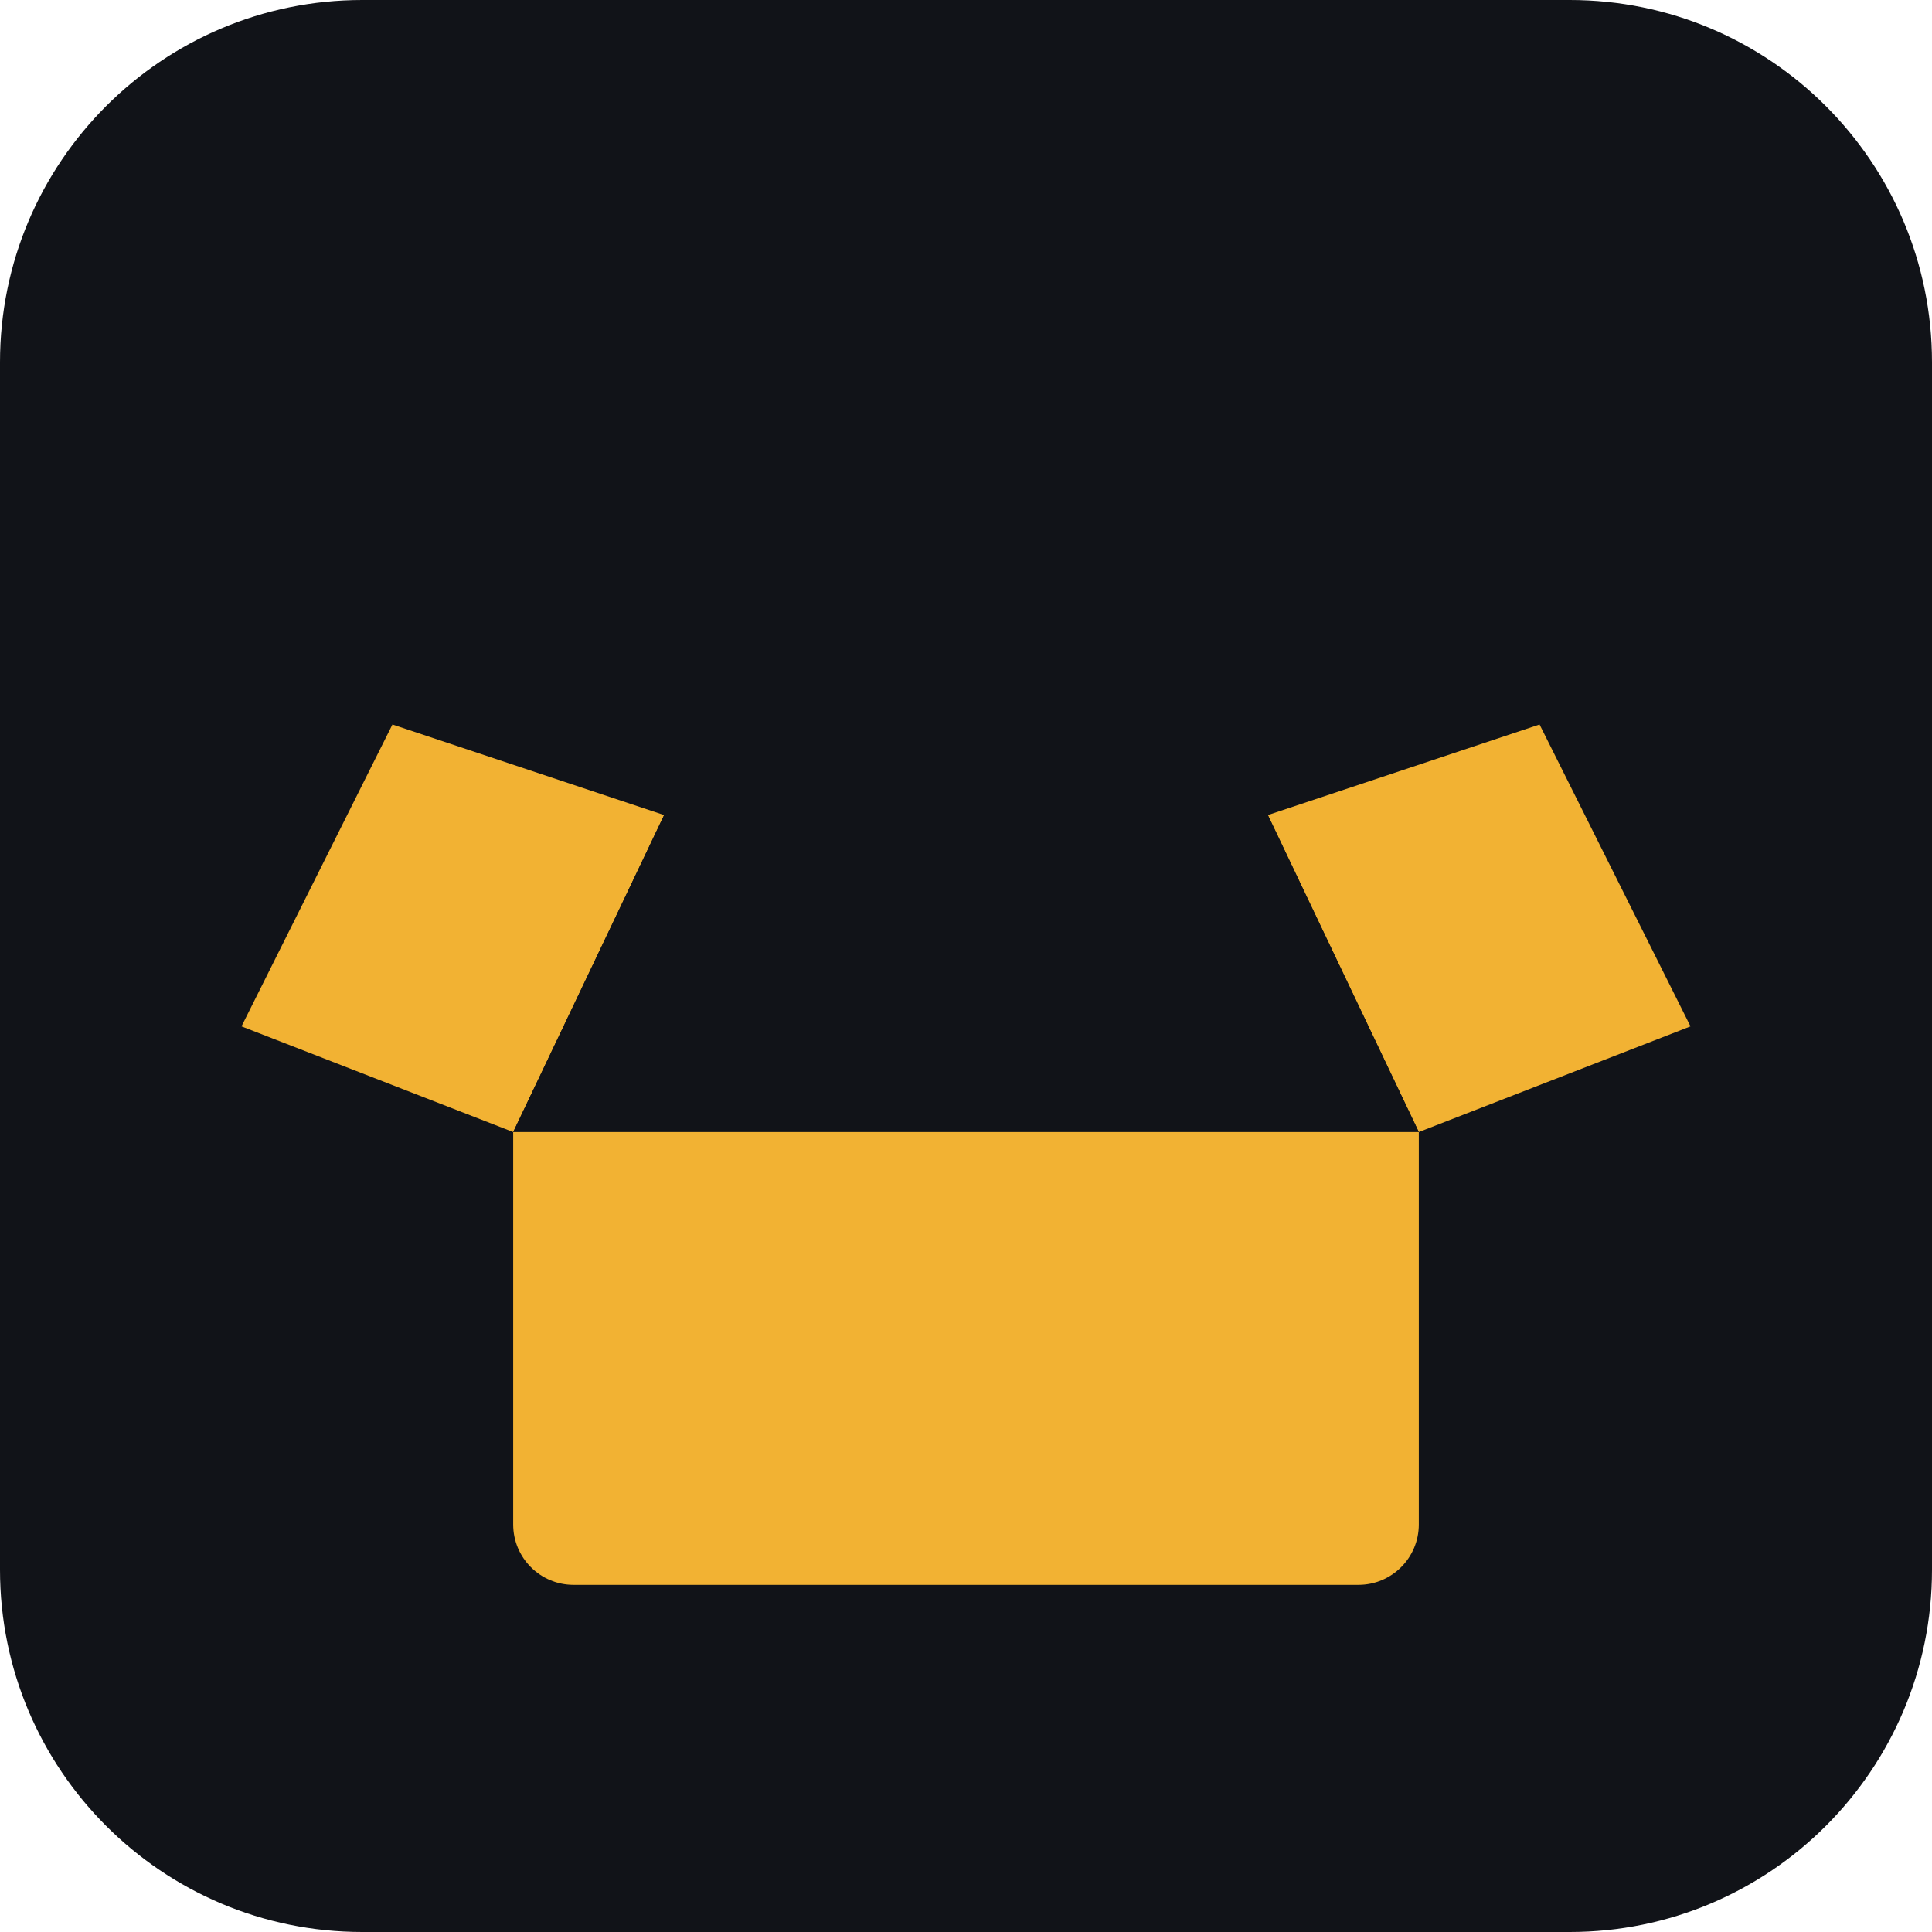
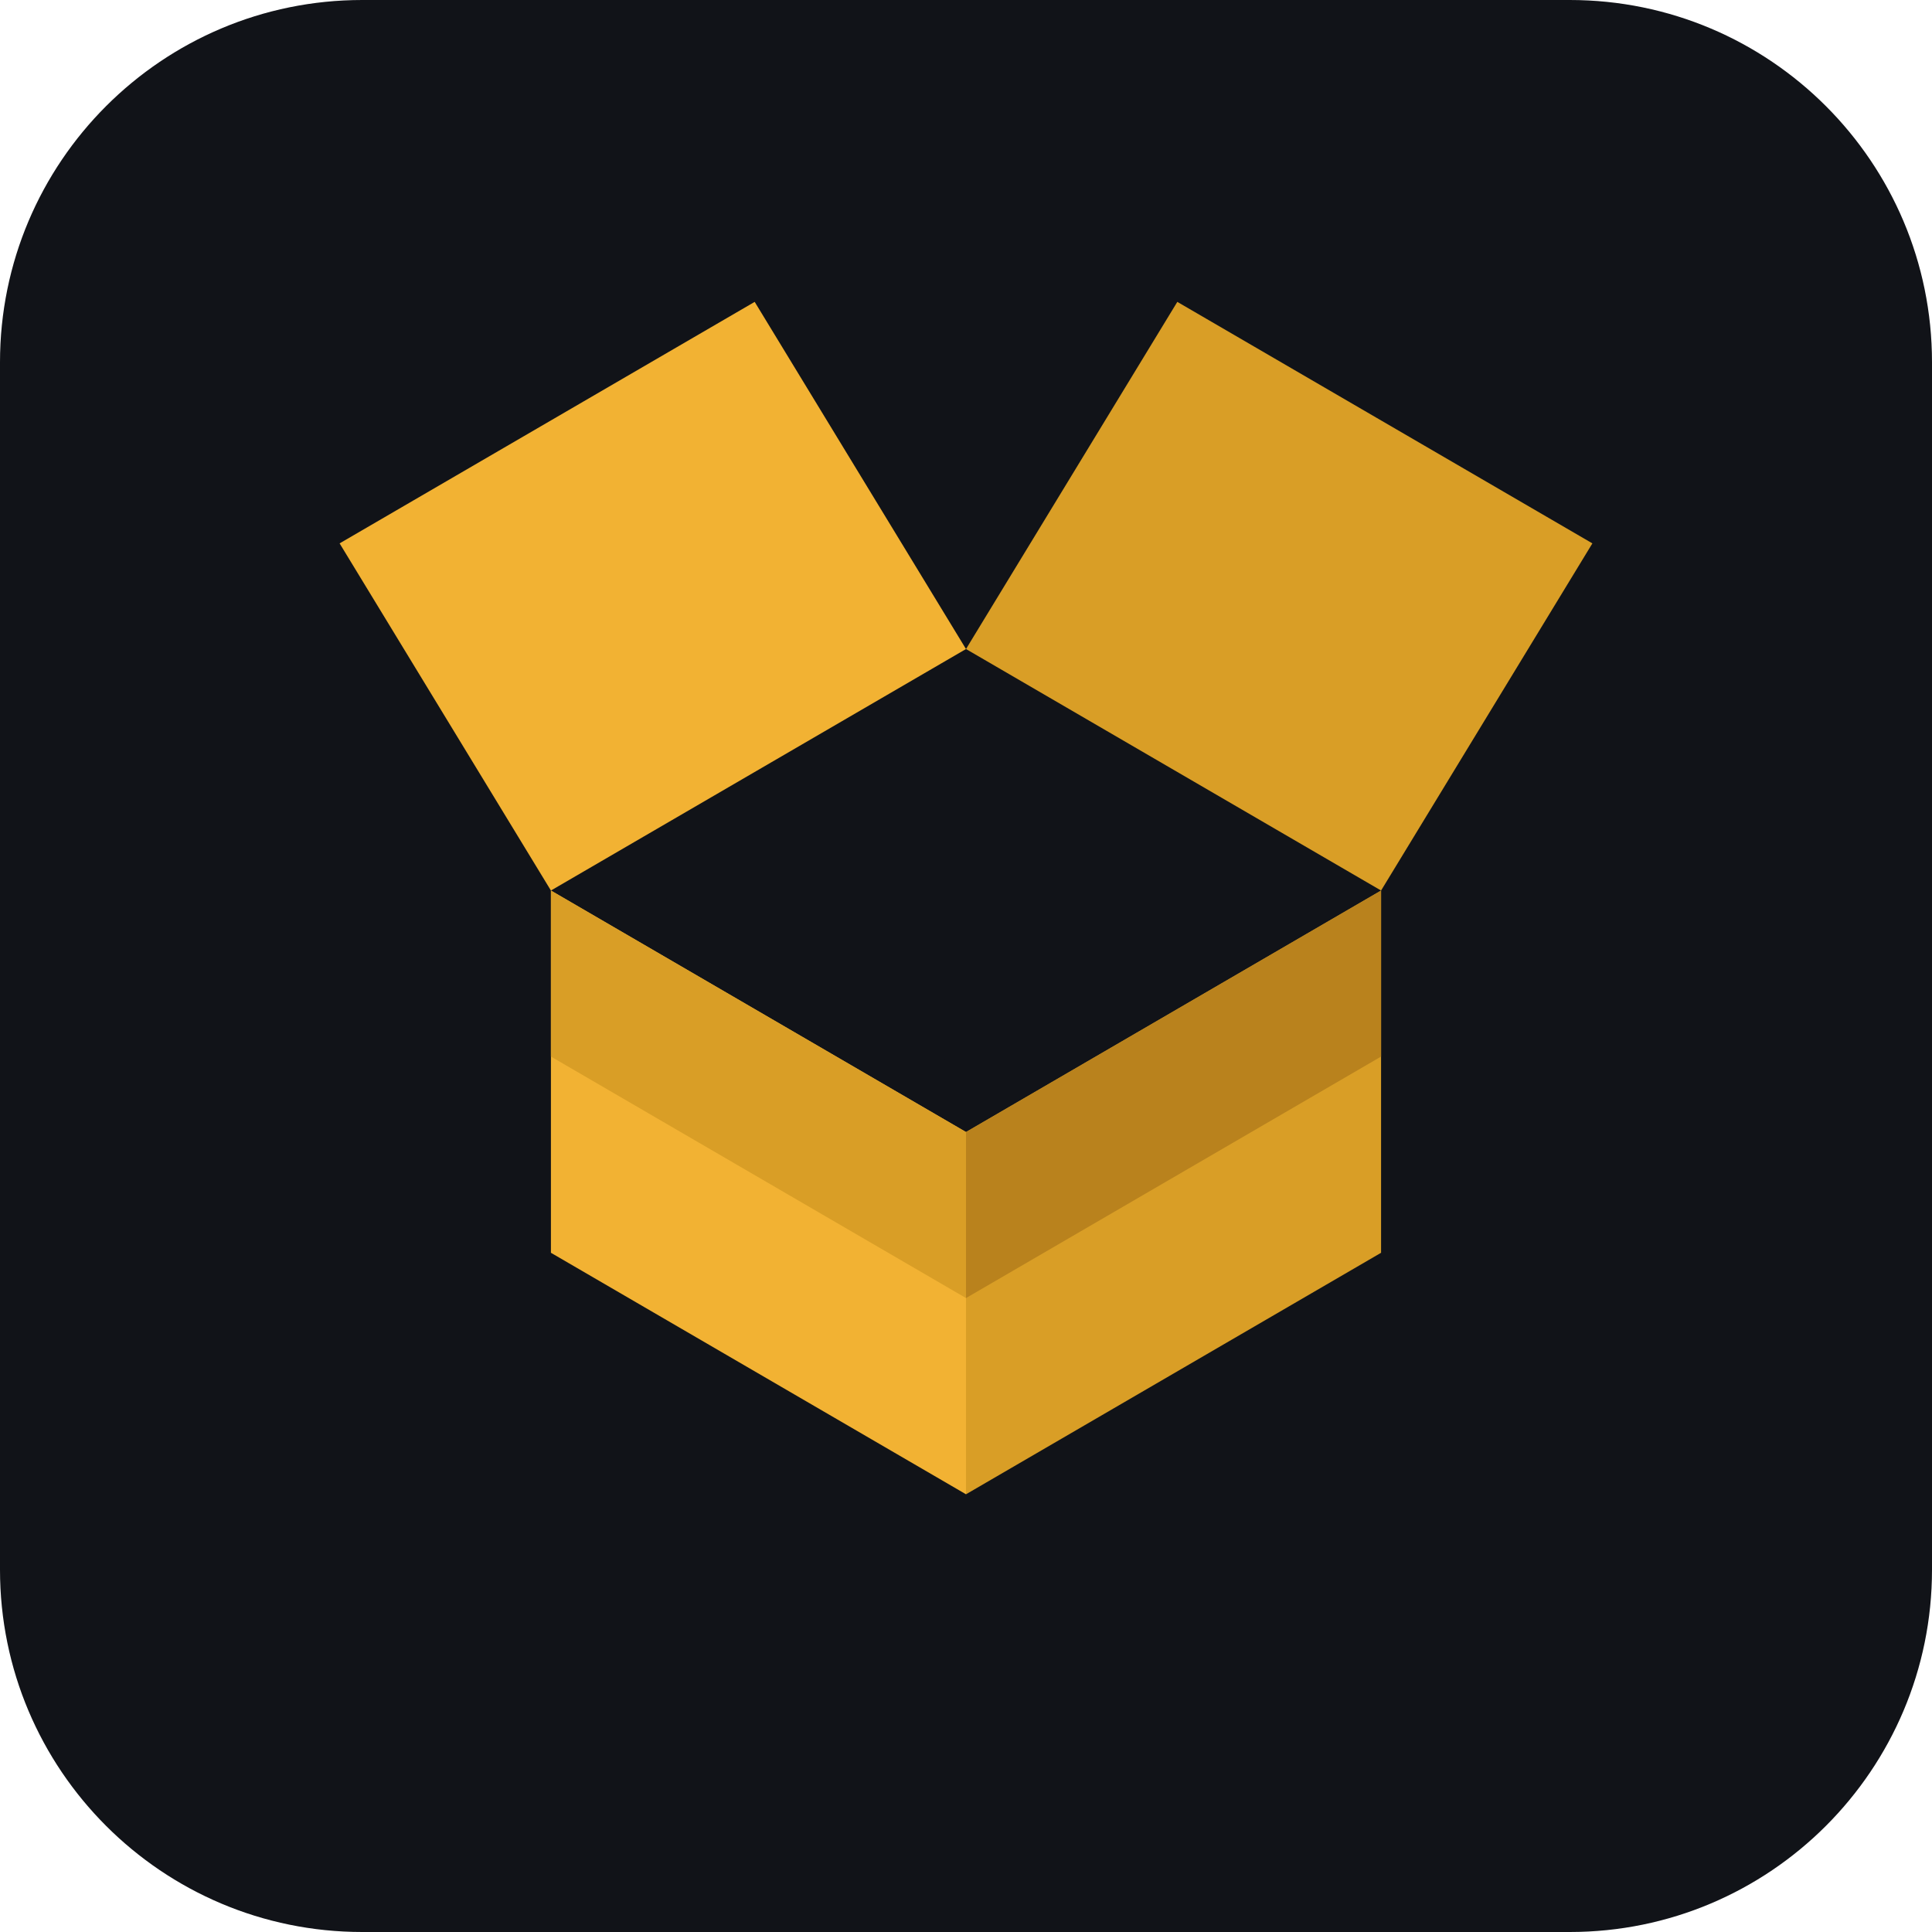
<svg xmlns="http://www.w3.org/2000/svg" viewBox="0 0 512 512">
  <rect width="512" height="512" rx="96" fill="#111318" />
-   <path d="M176 216 L104 192 L64 272 L136 300 Z" fill="#f2b233" />
-   <path d="M336 216 L408 192 L448 272 L376 300 Z" fill="#f2b233" />
-   <path d="M136 300 L176 216 H336 L376 300 Z" fill="#111318" />
-   <path d="M136 300 H376 V404 a16 16 0 0 1 -16 16 H152 a16 16 0 0 1 -16 -16 Z" fill="#f2b233" />
+   <path d="M146 236 L256 172 L200 80 L90 144 Z" fill="#f2b233" />
+   <path d="M366 236 L256 172 L312 80 L422 144 Z" fill="#d99e26" />
+   <path d="M146 236 L256 300 L256 396 L146 332 Z" fill="#f2b233" />
+   <path d="M366 236 L256 300 L256 396 L366 332 Z" fill="#d99e26" />
+   <path d="M146 236 L256 300 L256 344 L146 280 Z" fill="#d99e26" />
+   <path d="M366 236 L256 300 L256 344 L366 280 Z" fill="#b9821d" />
+   <path d="M256 284 L166 232 L256 180 L346 232 Z" fill="#111318" />
</svg>
